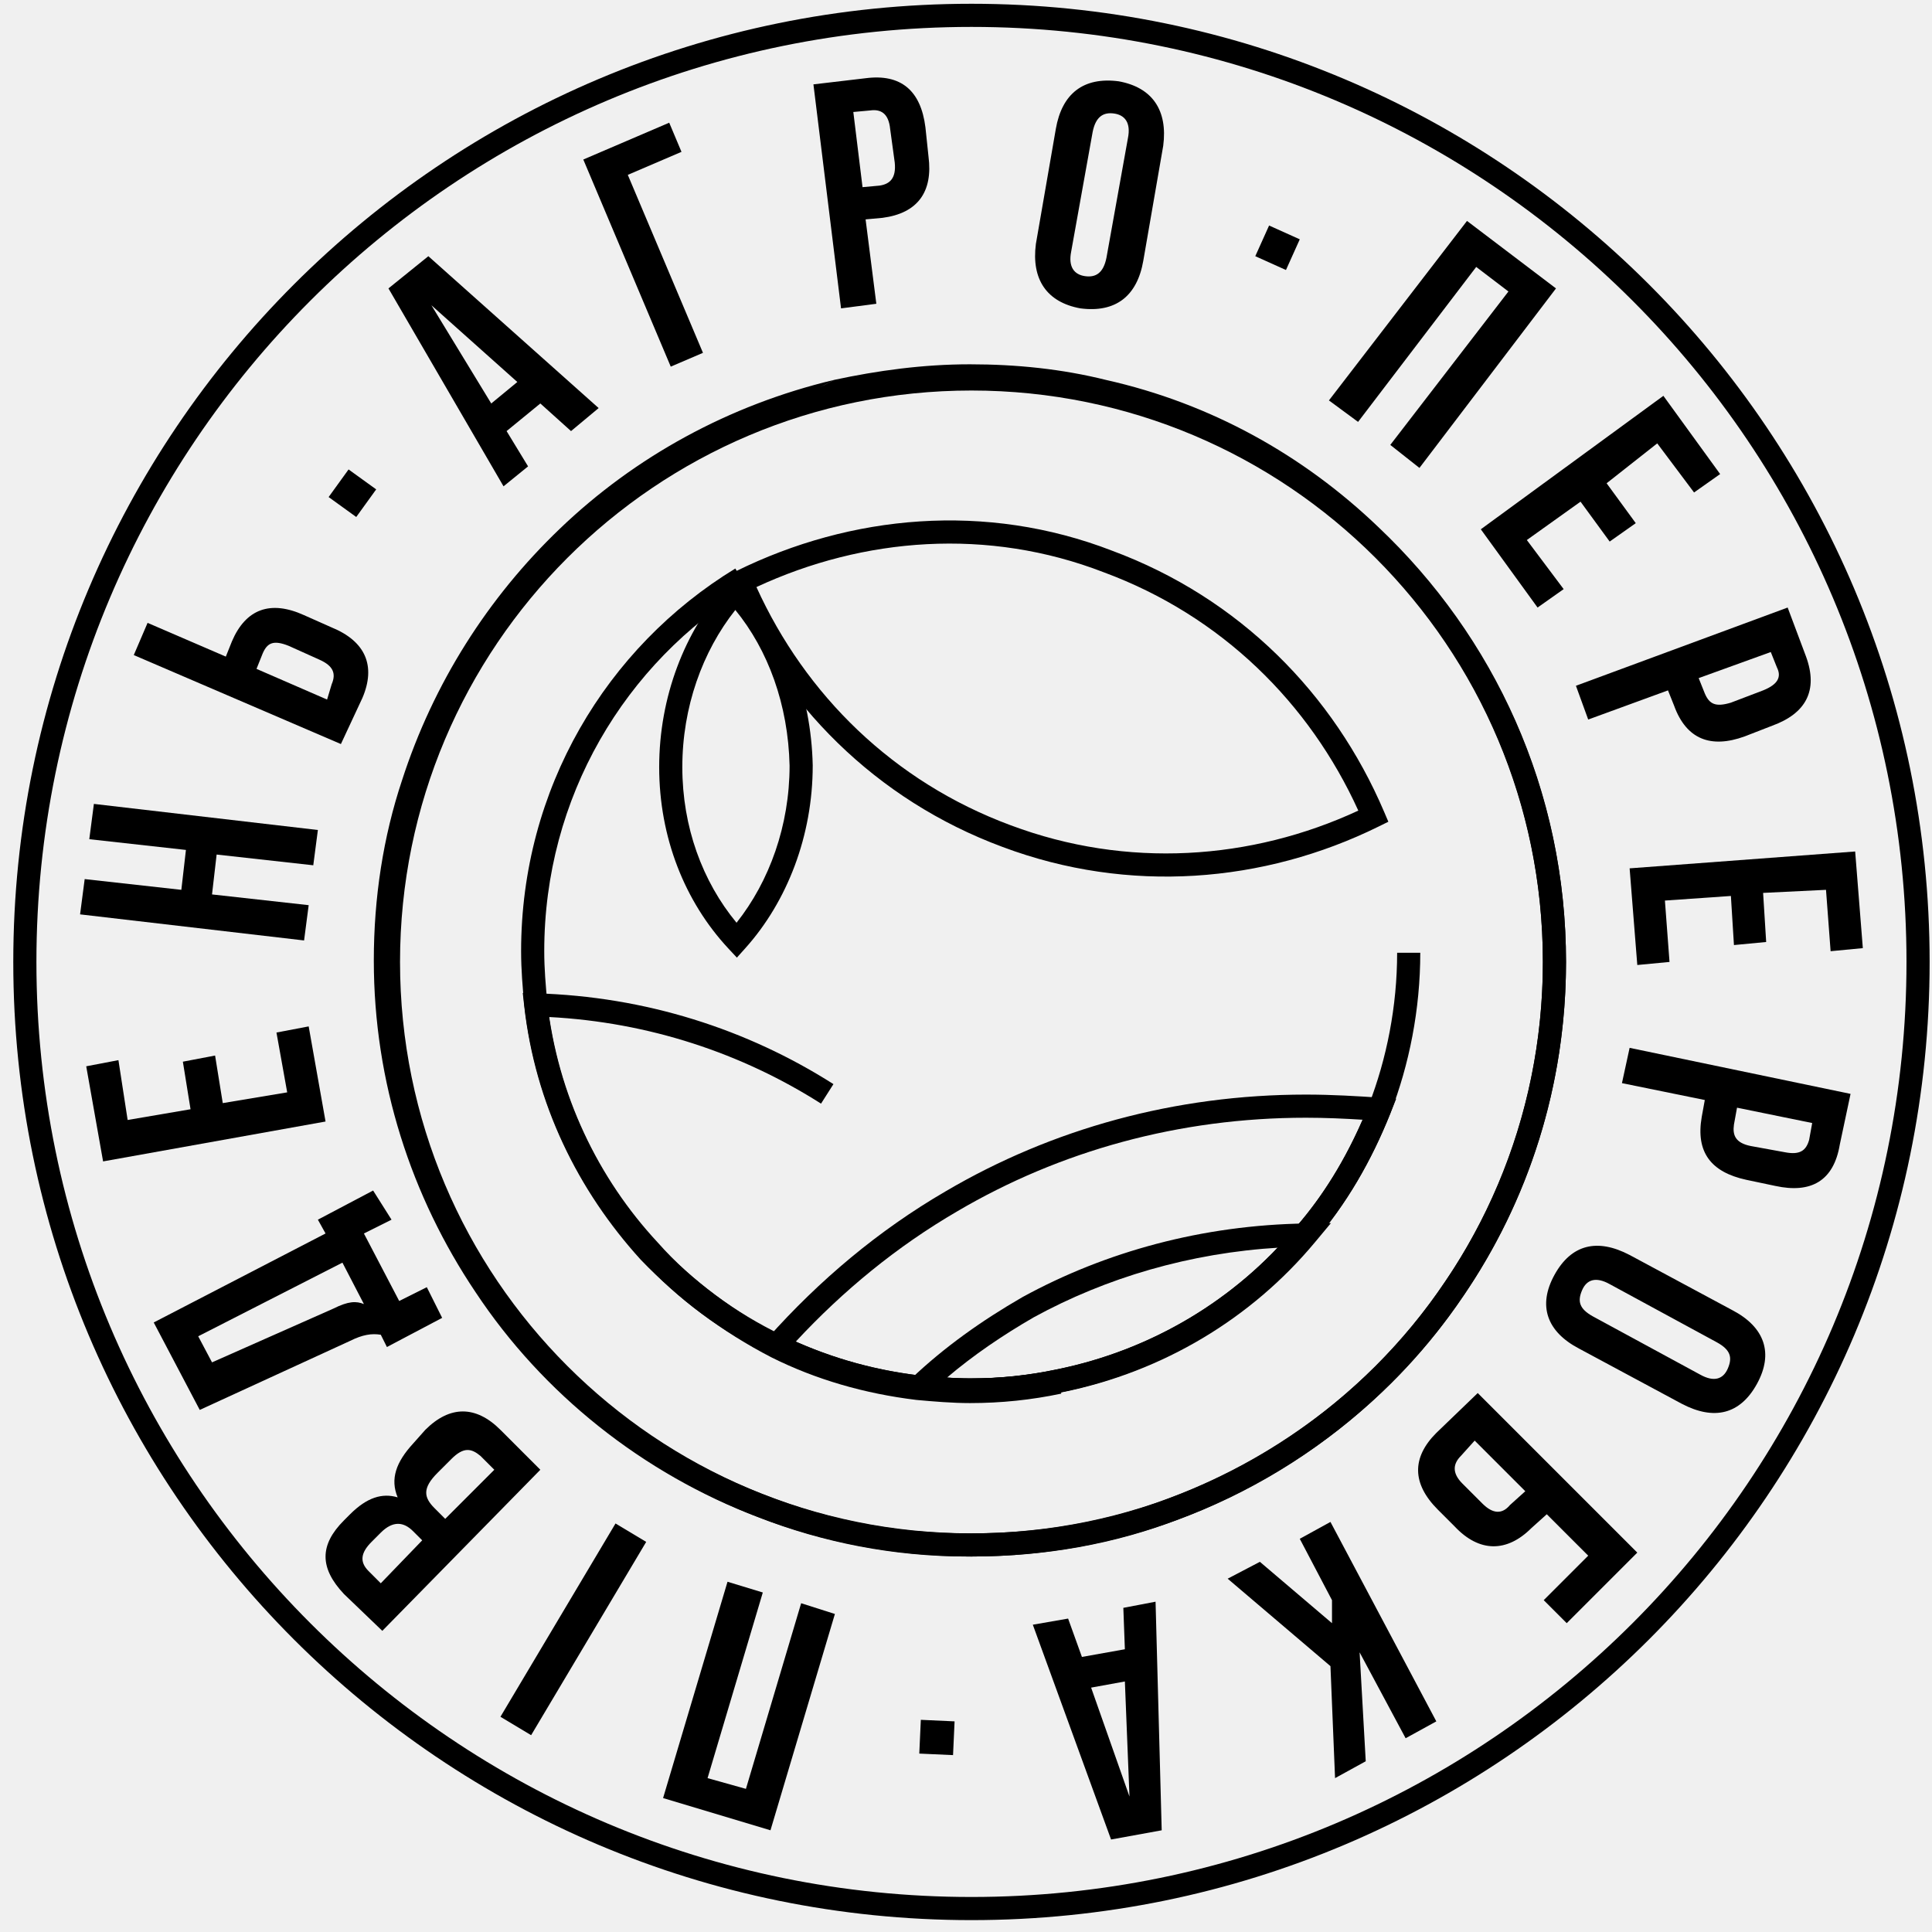
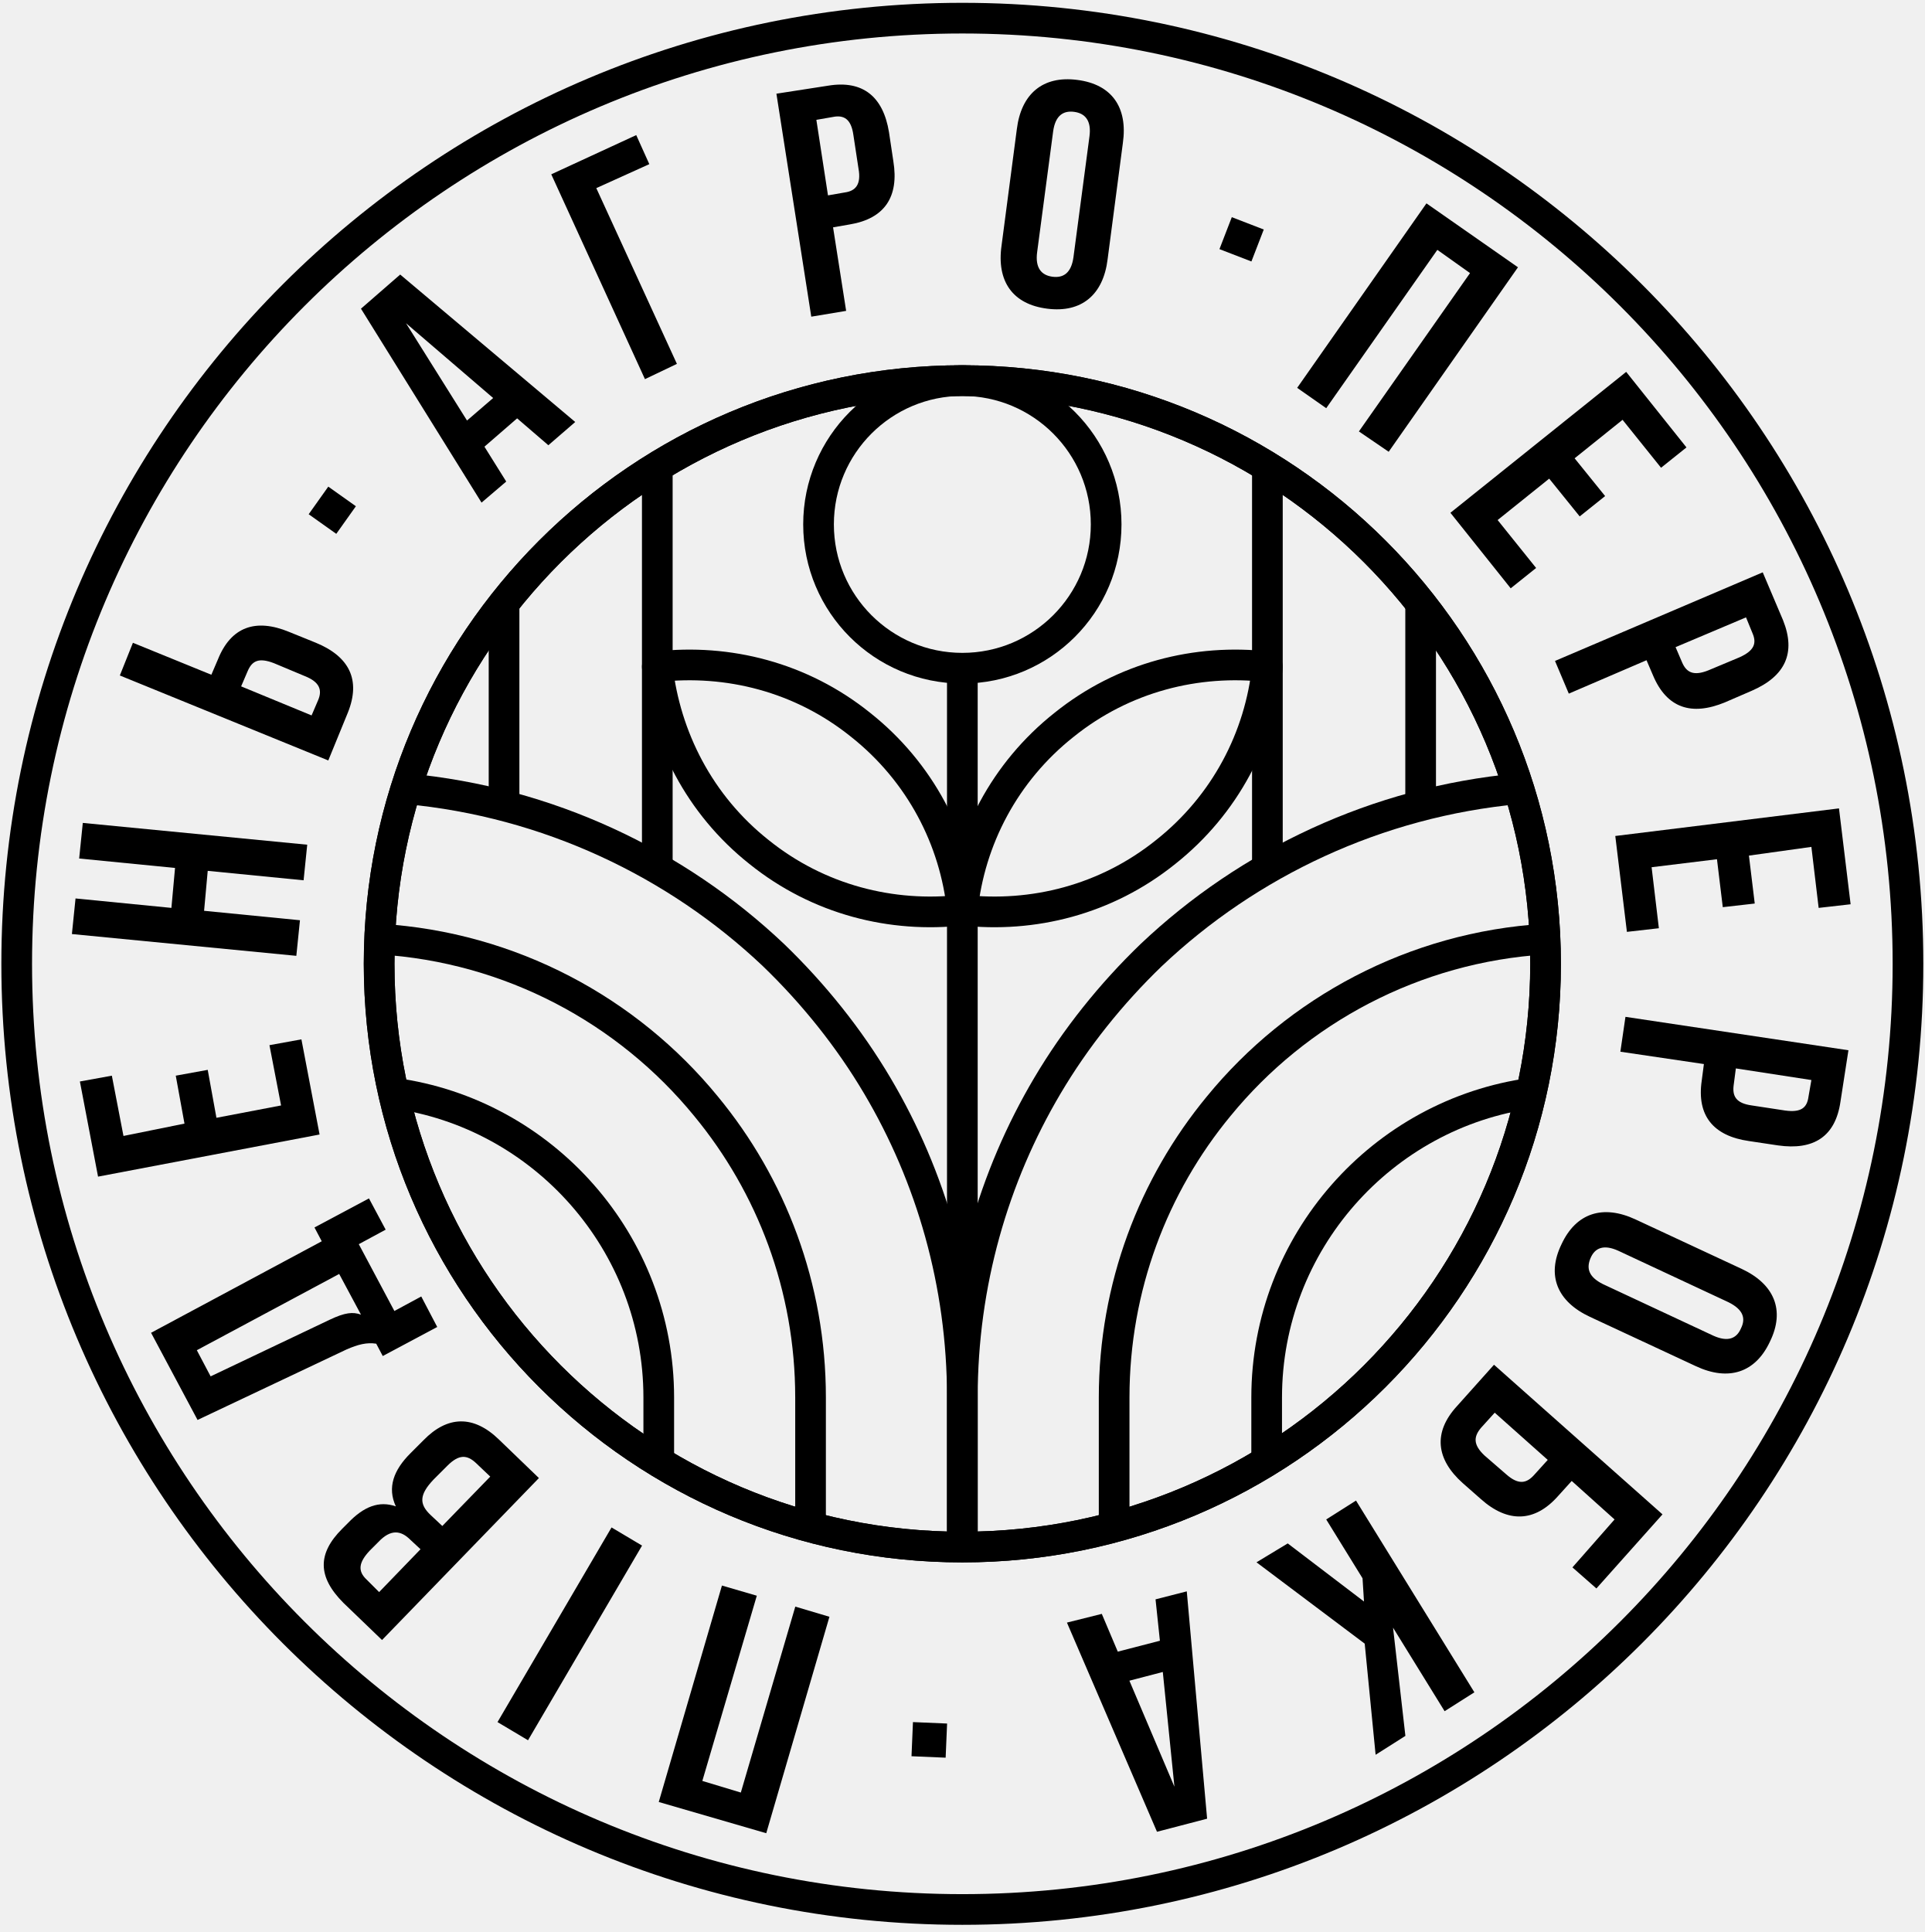
- <svg xmlns="http://www.w3.org/2000/svg" width="167" height="167" viewBox="0 0 167 167" fill="none">
-   <mask id="mask0_1359_1457" style="mask-type:luminance" maskUnits="userSpaceOnUse" x="0" y="0" width="167" height="167">
-     <path d="M166.988 0H0.822V166.167H166.988V0Z" fill="white" />
-   </mask>
-   <g mask="url(#mask0_1359_1457)">
-     <path fill-rule="evenodd" clip-rule="evenodd" d="M72.522 34.792C63.813 36.873 56.02 41.163 49.785 47.137L49.785 47.137C43.802 52.86 39.252 60.011 36.651 68.073L36.648 68.082L36.648 68.082C35.093 72.746 34.312 77.811 34.312 83.016C34.312 93.152 37.431 102.641 42.762 110.573L42.766 110.579C48.352 119.022 56.67 125.652 66.29 129.292L66.299 129.296C71.624 131.374 77.469 132.543 83.573 132.543H83.971C90.091 132.543 95.934 131.501 101.246 129.428L101.255 129.425C110.882 125.782 119.2 119.28 124.782 110.971L124.789 110.962L124.789 110.962C130.245 103.037 133.365 93.421 133.365 83.149C133.365 68.85 127.388 56.112 117.764 47.009L117.759 47.004C111.519 41.023 103.856 36.739 95.158 34.792L95.146 34.789L95.134 34.786C91.513 33.881 87.751 33.49 83.839 33.49C79.953 33.49 76.183 34.008 72.522 34.792ZM72.092 32.839C75.853 32.032 79.772 31.49 83.839 31.49C87.879 31.49 91.804 31.894 95.607 32.843C104.673 34.875 112.654 39.342 119.141 45.558C129.143 55.021 135.365 68.275 135.365 83.149C135.365 93.828 132.121 103.837 126.439 112.091C120.618 120.754 111.964 127.51 101.968 131.293C96.406 133.463 90.316 134.543 83.971 134.543H83.573C77.214 134.543 71.125 133.325 65.577 131.161C55.572 127.374 46.919 120.48 41.1 111.685C35.559 103.44 32.312 93.567 32.312 83.016C32.312 77.615 33.122 72.337 34.749 67.454C37.454 59.073 42.185 51.639 48.402 45.693M72.092 32.839L72.08 32.841L72.092 32.839ZM72.08 32.841L72.069 32.844L72.08 32.841ZM72.069 32.844C63.012 35.007 54.897 39.469 48.402 45.692L72.069 32.844Z" fill="black" />
-   </g>
-   <mask id="mask1_1359_1457" style="mask-type:luminance" maskUnits="userSpaceOnUse" x="0" y="0" width="167" height="167">
-     <path d="M166.988 0H0.822V166.167H166.988V0Z" fill="white" />
-   </mask>
-   <g mask="url(#mask1_1359_1457)">
-     <path fill-rule="evenodd" clip-rule="evenodd" d="M83.971 33.756C56.692 33.756 34.578 55.87 34.578 83.15C34.578 110.429 56.692 132.543 83.971 132.543C111.251 132.543 133.365 110.429 133.365 83.15C133.365 55.87 111.251 33.756 83.971 33.756ZM32.578 83.15C32.578 54.766 55.587 31.756 83.971 31.756C112.355 31.756 135.365 54.766 135.365 83.15C135.365 111.533 112.355 134.543 83.971 134.543C55.587 134.543 32.578 111.533 32.578 83.15Z" fill="black" />
-   </g>
-   <mask id="mask2_1359_1457" style="mask-type:luminance" maskUnits="userSpaceOnUse" x="0" y="0" width="167" height="167">
-     <path d="M166.988 0H0.822V166.167H166.988V0Z" fill="white" />
-   </mask>
-   <g mask="url(#mask2_1359_1457)">
-     <path fill-rule="evenodd" clip-rule="evenodd" d="M112.881 96.615C101.918 96.615 91.617 99.486 82.754 104.699L82.75 104.702C77.538 107.732 72.883 111.556 68.786 115.968C72.152 117.455 75.638 118.428 79.435 118.889C80.894 119.022 82.305 119.149 83.839 119.149C86.422 119.149 88.873 118.891 91.324 118.375L91.331 118.373C99.596 116.695 106.821 112.306 111.981 106.115L111.988 106.105L111.996 106.096C114.395 103.354 116.296 100.194 117.784 96.788C116.217 96.692 114.586 96.615 112.881 96.615ZM81.743 102.974C90.915 97.579 101.566 94.615 112.881 94.615C115.172 94.615 117.324 94.75 119.313 94.883L120.686 94.974L120.175 96.252C118.552 100.311 116.378 104.123 113.509 107.404C108.06 113.939 100.438 118.564 91.733 120.333C89.146 120.877 86.559 121.149 83.839 121.149C82.202 121.149 80.705 121.013 79.256 120.881L79.224 120.878L79.209 120.877C74.722 120.333 70.637 119.107 66.695 117.204L65.5 116.627L66.383 115.638C70.822 110.661 75.941 106.347 81.743 102.974Z" fill="black" />
-   </g>
-   <mask id="mask3_1359_1457" style="mask-type:luminance" maskUnits="userSpaceOnUse" x="0" y="0" width="167" height="167">
-     <path d="M166.988 0H0.822V166.167H166.988V0Z" fill="white" />
-   </mask>
-   <g mask="url(#mask3_1359_1457)">
-     <path fill-rule="evenodd" clip-rule="evenodd" d="M115.044 105.723L113.65 107.396C108.2 113.935 100.575 118.563 91.866 120.333C89.279 120.878 86.691 121.15 83.971 121.15C82.335 121.15 80.838 121.014 79.389 120.882L77.176 120.681L78.773 119.16C81.628 116.441 84.879 114.141 88.378 112.122L88.388 112.117L88.398 112.111C95.57 108.187 103.952 105.891 112.866 105.756L115.044 105.723ZM89.368 113.86C86.666 115.42 84.142 117.137 81.857 119.077C82.546 119.121 83.245 119.15 83.971 119.15C86.555 119.15 89.005 118.892 91.457 118.375L91.464 118.374C98.938 116.856 105.562 113.121 110.577 107.842C102.86 108.299 95.628 110.437 89.368 113.86Z" fill="black" />
-   </g>
-   <mask id="mask4_1359_1457" style="mask-type:luminance" maskUnits="userSpaceOnUse" x="0" y="0" width="167" height="167">
-     <path d="M166.988 0H0.822V166.167H166.988V0Z" fill="white" />
-   </mask>
-   <g mask="url(#mask4_1359_1457)">
-     <path fill-rule="evenodd" clip-rule="evenodd" d="M45.186 85.829L46.337 85.862C55.805 86.132 64.6 88.973 72.042 93.71L70.969 95.397C64.132 91.046 56.104 88.36 47.452 87.909C48.547 95.428 51.934 102.116 56.853 107.53C59.957 110.761 63.576 113.475 67.582 115.543C71.178 117.34 75.171 118.502 79.435 119.021C80.892 119.153 82.436 119.281 83.839 119.281C86.422 119.281 88.873 119.022 91.324 118.506L91.736 120.463C89.149 121.008 86.56 121.281 83.839 121.281C82.329 121.281 80.696 121.144 79.239 121.011L79.224 121.01L79.21 121.008C74.73 120.465 70.507 119.241 66.682 117.329L66.671 117.323L66.671 117.323C62.461 115.15 58.659 112.299 55.401 108.905L55.391 108.895L55.382 108.885C49.948 102.908 46.269 95.421 45.315 86.974L45.186 85.829Z" fill="black" />
-   </g>
-   <mask id="mask5_1359_1457" style="mask-type:luminance" maskUnits="userSpaceOnUse" x="0" y="0" width="167" height="167">
-     <path d="M166.988 0H0.822V166.167H166.988V0Z" fill="white" />
-   </mask>
-   <g mask="url(#mask5_1359_1457)">
-     <path fill-rule="evenodd" clip-rule="evenodd" d="M64.6 50.85C54.014 57.305 47.044 68.922 47.044 82.222C47.044 83.757 47.171 85.17 47.304 86.629C48.209 94.628 51.693 101.852 56.854 107.401L56.863 107.41L56.871 107.419C59.824 110.757 63.559 113.465 67.564 115.403C71.308 117.211 75.176 118.372 79.435 118.89C80.893 119.022 82.305 119.15 83.839 119.15C86.422 119.15 88.873 118.892 91.324 118.375L91.331 118.374C99.596 116.695 106.821 112.306 111.981 106.115L111.988 106.106L111.996 106.097C114.692 103.016 116.759 99.407 118.316 95.515C119.863 91.516 120.767 86.999 120.767 82.354H122.767C122.767 87.256 121.814 92.02 120.179 96.242L120.175 96.253C118.552 100.311 116.378 104.124 113.509 107.405C108.061 113.939 100.438 118.564 91.733 120.333C89.147 120.878 86.559 121.15 83.839 121.15C82.202 121.15 80.705 121.014 79.256 120.882L79.224 120.879L79.21 120.877C74.722 120.333 70.637 119.108 66.695 117.204C62.482 115.166 58.528 112.307 55.382 108.754C49.94 102.901 46.268 95.28 45.315 86.843L45.314 86.832L45.311 86.804C45.179 85.355 45.044 83.859 45.044 82.222C45.044 68.203 52.395 55.949 63.559 49.143L64.6 50.85Z" fill="black" />
-   </g>
-   <mask id="mask6_1359_1457" style="mask-type:luminance" maskUnits="userSpaceOnUse" x="0" y="0" width="167" height="167">
-     <path d="M166.988 0H0.822V166.167H166.988V0Z" fill="white" />
-   </mask>
-   <g mask="url(#mask6_1359_1457)">
-     <path fill-rule="evenodd" clip-rule="evenodd" d="M65.385 50.745C69.613 60.051 77.216 67.578 87.369 71.338L87.373 71.339C97.394 75.097 108.152 74.365 117.411 70.068C113.182 60.762 105.579 53.235 95.427 49.475L95.42 49.473L95.413 49.47C85.404 45.592 74.65 46.437 65.385 50.745ZM96.128 47.602C85.233 43.383 73.54 44.481 63.637 49.365L62.788 49.783L63.159 50.654C67.504 60.837 75.659 69.133 86.672 73.213C97.555 77.293 109.246 76.337 119.159 71.448L120.008 71.03L119.636 70.159C115.292 59.978 107.139 51.683 96.128 47.602Z" fill="black" />
-   </g>
-   <mask id="mask7_1359_1457" style="mask-type:luminance" maskUnits="userSpaceOnUse" x="0" y="0" width="167" height="167">
-     <path d="M166.988 0H0.822V166.167H166.988V0Z" fill="white" />
-   </mask>
-   <g mask="url(#mask7_1359_1457)">
-     <path fill-rule="evenodd" clip-rule="evenodd" d="M63.536 49.706L64.281 50.509C67.912 54.419 70.113 59.966 70.251 66.153L70.251 66.164V66.175C70.251 72.246 68.045 77.924 64.426 81.961L63.695 82.776L62.949 81.975C59.19 77.937 56.979 72.386 56.979 66.308C56.979 60.237 59.185 54.559 62.804 50.522L63.536 49.706ZM63.561 52.725C60.716 56.312 58.979 61.138 58.979 66.308C58.979 71.478 60.716 76.191 63.666 79.761C66.511 76.176 68.249 71.353 68.251 66.186C68.131 60.893 66.388 56.182 63.561 52.725Z" fill="black" />
-   </g>
-   <mask id="mask8_1359_1457" style="mask-type:luminance" maskUnits="userSpaceOnUse" x="0" y="0" width="167" height="167">
-     <path d="M166.988 0H0.822V166.167H166.988V0Z" fill="white" />
-   </mask>
-   <g mask="url(#mask8_1359_1457)">
-     <path fill-rule="evenodd" clip-rule="evenodd" d="M83.971 2.326C39.334 2.326 3.148 38.512 3.148 83.15C3.148 127.787 39.334 163.973 83.971 163.973C128.609 163.973 164.795 127.787 164.795 83.15C164.795 38.512 128.609 2.326 83.971 2.326ZM1.148 83.15C1.148 37.407 38.229 0.326 83.971 0.326C129.713 0.326 166.795 37.407 166.795 83.15C166.795 128.892 129.713 165.973 83.971 165.973C38.229 165.973 1.148 128.892 1.148 83.15Z" fill="black" />
-   </g>
-   <mask id="mask9_1359_1457" style="mask-type:luminance" maskUnits="userSpaceOnUse" x="0" y="0" width="167" height="167">
-     <path d="M166.988 0H0.822V166.167H166.988V0Z" fill="white" />
-   </mask>
-   <g mask="url(#mask9_1359_1457)">
-     <path d="M79.462 151.578L79.595 148.66L82.513 148.793L82.38 151.71L79.462 151.578Z" fill="black" />
-   </g>
-   <path d="M69.251 138.581L72.168 139.51L66.599 158.208L57.316 155.423L62.886 136.725L65.936 137.653L61.161 153.699L64.477 154.628L69.251 138.581Z" fill="black" />
-   <path d="M45.911 149.987L43.258 148.396L53.205 131.687L55.857 133.278L45.911 149.987Z" fill="black" />
-   <path d="M29.732 131.421L30.262 130.89C31.721 129.431 33.047 129.033 34.373 129.431C33.71 127.84 34.241 126.381 35.699 124.79L36.76 123.596C38.882 121.474 41.137 121.474 43.258 123.596L46.706 127.044L33.047 140.969L29.732 137.786C27.61 135.532 27.61 133.542 29.732 131.421ZM32.914 136.858L36.495 133.145L35.699 132.349C34.904 131.553 33.975 131.421 32.914 132.481L32.119 133.277C31.191 134.205 31.058 135.001 31.854 135.797L32.914 136.858ZM38.484 131.288L42.728 127.044L41.535 125.851C40.739 125.188 40.076 125.055 39.015 126.116L37.821 127.309C36.495 128.636 36.628 129.431 37.556 130.36L38.484 131.288Z" fill="black" />
-   <path d="M33.843 105.428L31.456 106.621L34.506 112.456L36.893 111.263L38.219 113.915L33.445 116.435L32.915 115.374C32.119 115.241 31.323 115.374 30.262 115.904L17.266 121.872L13.288 114.313L28.14 106.621L27.477 105.428L32.252 102.908L33.843 105.428ZM28.803 113.12C30.13 112.456 30.793 112.456 31.456 112.722L29.599 109.141L17.133 115.507L18.327 117.761L28.803 113.12Z" fill="black" />
-   <mask id="mask10_1359_1457" style="mask-type:luminance" maskUnits="userSpaceOnUse" x="0" y="0" width="167" height="167">
-     <path d="M166.988 0H0.822V166.167H166.988V0Z" fill="white" />
-   </mask>
-   <g mask="url(#mask10_1359_1457)">
-     <path d="M16.47 95.882L15.807 91.771L18.592 91.24L19.255 95.352L24.825 94.423L23.897 89.251L26.682 88.721L28.14 96.943L8.911 100.391L7.453 92.169L10.237 91.638L11.033 96.81L16.47 95.882Z" fill="black" />
-   </g>
-   <mask id="mask11_1359_1457" style="mask-type:luminance" maskUnits="userSpaceOnUse" x="0" y="0" width="167" height="167">
-     <path d="M166.988 0H0.822V166.167H166.988V0Z" fill="white" />
-   </mask>
-   <g mask="url(#mask11_1359_1457)">
-     <path d="M26.682 78.242L26.284 81.292L6.922 79.037L7.32 75.987L15.675 76.916L16.072 73.468L7.718 72.539L8.116 69.489L27.477 71.744L27.079 74.794L18.725 73.866L18.327 77.314L26.682 78.242Z" fill="black" />
-   </g>
-   <path d="M29.467 64.315L11.564 56.623L12.757 53.839L19.52 56.756L20.051 55.43C21.244 52.645 23.366 51.849 26.284 53.175L28.671 54.236C31.588 55.43 32.517 57.552 31.323 60.337L29.467 64.315ZM28.671 59.143C29.069 58.215 28.803 57.552 27.61 57.021L24.958 55.828C23.632 55.297 23.101 55.563 22.703 56.491L22.173 57.817L28.273 60.469L28.671 59.143Z" fill="black" />
-   <path d="M30.13 40.578L32.517 42.302L30.793 44.689L28.406 42.965L30.13 40.578Z" fill="black" />
-   <path d="M51.746 35.273L49.359 37.263L46.706 34.876L43.789 37.263L45.646 40.313L43.524 42.037L33.578 24.929L37.026 22.145L51.746 35.273ZM42.463 34.876L44.717 33.019L37.291 26.388L42.463 34.876Z" fill="black" />
-   <path d="M57.979 31.692L50.42 13.789L57.846 10.606L58.907 13.126L54.266 15.115L60.764 30.499L57.979 31.692Z" fill="black" />
-   <path d="M79.993 11.006L80.258 13.526C80.656 16.576 79.33 18.433 76.28 18.83L74.821 18.963L75.749 26.257L72.699 26.655L70.312 7.293L74.821 6.762C77.871 6.364 79.595 7.823 79.993 11.006ZM73.76 9.68L74.556 16.178L76.014 16.045C76.943 15.913 77.473 15.382 77.341 14.056L76.943 11.139C76.81 9.812 76.147 9.415 75.219 9.547L73.76 9.68Z" fill="black" />
-   <path d="M91.265 11.139C91.796 8.089 93.652 6.63 96.702 7.028C99.62 7.559 100.946 9.548 100.548 12.598L98.824 22.544C98.294 25.594 96.437 27.053 93.387 26.655C90.469 26.125 89.143 24.136 89.541 21.085L91.265 11.139ZM92.591 21.748C92.326 23.075 92.857 23.738 93.785 23.87C94.713 24.003 95.376 23.605 95.641 22.279L97.498 11.935C97.763 10.609 97.233 9.946 96.305 9.813C95.376 9.68 94.713 10.078 94.448 11.404L92.591 21.748Z" fill="black" />
-   <path d="M112.351 20.687L111.157 23.339L108.505 22.145L109.699 19.493L112.351 20.687Z" fill="black" />
-   <path d="M117.39 36.468L114.871 34.612L126.806 19.096L134.498 24.931L122.695 40.447L120.175 38.458L130.387 25.196L127.602 23.074L117.39 36.468Z" fill="black" />
-   <path d="M138.874 41.773L141.394 45.221L139.139 46.812L136.619 43.364L131.978 46.68L135.161 50.923L132.906 52.515L128 45.751L143.781 34.214L148.687 40.977L146.433 42.569L143.25 38.325L138.874 41.773Z" fill="black" />
-   <path d="M153.196 62.726L150.809 63.654C147.892 64.715 145.77 63.919 144.709 61.002L144.179 59.676L137.283 62.196L136.222 59.278L154.523 52.515L156.114 56.758C157.175 59.676 156.114 61.665 153.196 62.726ZM153.064 56.361L146.831 58.615L147.361 59.941C147.759 60.869 148.29 61.135 149.616 60.737L152.401 59.676C153.727 59.145 153.992 58.482 153.594 57.687L153.064 56.361Z" fill="black" />
-   <path d="M152.401 77.181L152.666 81.425L149.881 81.69L149.616 77.446L143.913 77.844L144.311 83.149L141.526 83.414L140.863 75.059L160.358 73.601L161.021 81.955L158.236 82.221L157.838 76.916L152.401 77.181Z" fill="black" />
-   <path d="M153.462 102.511L150.942 101.98C147.892 101.317 146.566 99.593 147.096 96.543L147.361 95.084L140.2 93.625L140.863 90.575L159.96 94.554L159.031 98.93C158.501 102.113 156.512 103.174 153.462 102.511ZM156.644 97.073L150.146 95.747L149.881 97.206C149.748 98.134 150.014 98.797 151.34 99.062L154.257 99.593C155.583 99.858 156.114 99.46 156.379 98.532L156.644 97.073Z" fill="black" />
-   <path d="M149.748 113.253C152.533 114.711 153.329 116.966 151.87 119.618C150.412 122.27 148.157 122.801 145.372 121.342L136.487 116.568C133.702 115.109 132.906 112.855 134.365 110.203C135.824 107.55 138.078 107.02 140.863 108.479L149.748 113.253ZM139.139 110.998C137.946 110.335 137.15 110.6 136.752 111.529C136.354 112.457 136.487 113.12 137.68 113.783L146.964 118.822C148.157 119.486 148.953 119.22 149.351 118.292C149.748 117.364 149.616 116.701 148.422 116.038L139.139 110.998Z" fill="black" />
-   <path d="M127.734 120.413L141.526 134.205L135.426 140.305L133.437 138.316L137.283 134.47L133.702 130.89L132.376 132.083C130.254 134.205 127.867 134.205 125.745 131.951L124.286 130.492C122.032 128.237 122.032 125.983 124.154 123.861L127.734 120.413ZM126.276 125.85C125.612 126.513 125.48 127.309 126.408 128.237L128.132 129.961C129.06 130.89 129.856 130.89 130.519 130.094L131.845 128.9L127.469 124.524L126.276 125.85Z" fill="black" />
-   <path d="M115.136 140.306V138.317L112.351 133.012L115.003 131.554L124.154 148.794L121.501 150.252L117.523 142.826L118.053 152.242L115.401 153.7L115.003 144.02L106.118 136.46L108.903 135.002L115.136 140.306Z" fill="black" />
-   <mask id="mask12_1359_1457" style="mask-type:luminance" maskUnits="userSpaceOnUse" x="0" y="0" width="167" height="167">
-     <path d="M166.988 0H0.822V166.167H166.988V0Z" fill="white" />
-   </mask>
-   <g mask="url(#mask12_1359_1457)">
-     <path d="M89.276 140.438L92.326 139.908L93.52 143.223L97.233 142.56L97.1 138.98L99.885 138.449L100.416 158.209L96.039 159.005L89.276 140.438ZM97.233 145.345L94.315 145.876L97.631 155.291L97.233 145.345Z" fill="black" />
-   </g>
+ <svg xmlns="http://www.w3.org/2000/svg" width="265" height="266" viewBox="0 0 265 266" fill="none">
+   <path d="M174.4 201.3V192.4C174.4 171.1 190.3 153.3 210.9 150.5" stroke="black" stroke-width="4.223" stroke-miterlimit="10" />
+   <path d="M212.7 129.3C194.7 130.4 178.6 139.1 167.8 152.3C158.8 163.2 153.4 177.2 153.4 192.4V210.3" stroke="black" stroke-width="4.223" stroke-miterlimit="10" />
+   <path d="M132.5 213.1V194.5V192.4C132.5 176.7 136.8 162 144.2 149.5C148.1 142.9 153 136.8 158.5 131.5C171.9 118.8 189.6 110.4 209 108.6" stroke="black" stroke-width="4.223" stroke-miterlimit="10" />
+   <path d="M132.5 189V91.9" stroke="black" stroke-width="4.223" stroke-miterlimit="10" />
+   <path d="M174.5 119.6V64.3" stroke="black" stroke-width="4.223" stroke-miterlimit="10" />
+   <path d="M195.6 110.9V83.2" stroke="black" stroke-width="4.223" stroke-miterlimit="10" />
+   <path d="M132.5 213C176.848 213 212.8 177.049 212.8 132.7C212.8 88.352 176.848 52.4 132.5 52.4C88.151 52.4 52.2 88.352 52.2 132.7C52.2 177.049 88.151 213 132.5 213Z" stroke="black" stroke-width="4.223" stroke-miterlimit="10" />
+   <path d="M160.5 117.3C152.3 123.9 142.2 126.4 132.5 125.3C133.5 115.6 138.3 106.3 146.5 99.8C154.7 93.2 164.8 90.7 174.5 91.8C173.5 101.5 168.7 110.8 160.5 117.3Z" stroke="black" stroke-width="4.223" stroke-miterlimit="10" stroke-linecap="round" stroke-linejoin="round" />
+   <path d="M132.5 92C143.435 92 152.3 83.135 152.3 72.2C152.3 61.265 143.435 52.4 132.5 52.4C121.565 52.4 112.7 61.265 112.7 72.2C112.7 83.135 121.565 92 132.5 92Z" stroke="black" stroke-width="4.223" stroke-miterlimit="10" stroke-linecap="round" stroke-linejoin="round" />
+   <path d="M90.7 201.3V192.4C90.7 171.1 74.8 153.3 54.2 150.5" stroke="black" stroke-width="4.223" stroke-miterlimit="10" />
+   <path d="M52.3 129.3C70.3 130.4 86.4 139.1 97.2 152.3C106.2 163.2 111.6 177.2 111.6 192.4V210.3" stroke="black" stroke-width="4.223" stroke-miterlimit="10" />
+   <path d="M132.5 213.1V194.5V192.4C132.5 176.7 128.2 162 120.8 149.5C116.9 142.9 112 136.8 106.5 131.5C93.1 118.8 75.4 110.4 56 108.6" stroke="black" stroke-width="4.223" stroke-miterlimit="10" />
+   <path d="M90.5 119.6V64.3" stroke="black" stroke-width="4.223" stroke-miterlimit="10" />
+   <path d="M69.4 110.9V83.2" stroke="black" stroke-width="4.223" stroke-miterlimit="10" />
+   <path d="M104.5 117.3C112.7 123.9 122.8 126.4 132.5 125.3C131.5 115.6 126.7 106.3 118.5 99.8C110.3 93.2 100.2 90.7 90.5 91.8C91.6 101.5 96.3 110.8 104.5 117.3Z" stroke="black" stroke-width="4.223" stroke-miterlimit="10" stroke-linecap="round" stroke-linejoin="round" />
+   <path d="M132.5 213C176.848 213 212.8 177.049 212.8 132.7C212.8 88.352 176.848 52.4 132.5 52.4C88.151 52.4 52.2 88.352 52.2 132.7C52.2 177.049 88.151 213 132.5 213Z" stroke="black" stroke-width="4.223" stroke-miterlimit="10" />
+   <path d="M132.5 262.9C204.407 262.9 262.7 204.607 262.7 132.7C262.7 60.792 204.407 2.5 132.5 2.5C60.593 2.5 2.3 60.792 2.3 132.7C2.3 204.607 60.593 262.9 132.5 262.9Z" stroke="black" stroke-width="4.223" stroke-miterlimit="10" />
+   <path d="M125.5 241.8L125.7 237.1L130.4 237.3L130.2 242L125.5 241.8Z" fill="black" />
+   <path d="M109.5 221.2L114.2 222.6L105.5 252.4L90.7 248.1L99.4 218.3L104.2 219.7L96.7 245.2L102 246.8L109.5 221.2Z" fill="black" />
+   <path d="M72.7 239.6L68.5 237.1L84.2 210.3L88.4 212.8L72.7 239.6Z" fill="black" />
+   <path d="M47.1 210.5L47.9 209.7C50.1 207.4 52.2 206.6 54.5 207.4C53.3 204.8 54.2 202.4 56.5 200.1L58.3 198.3C61.6 194.9 65.2 194.8 68.7 198.2L74.2 203.5L52.6 225.8L47.3 220.7C43.7 217.1 43.7 213.9 47.1 210.5ZM52.2 219.2L57.9 213.3L56.5 212C55.2 210.7 53.8 210.5 52.1 212.3L50.9 213.5C49.4 215.1 49.2 216.3 50.5 217.5L52.2 219.2ZM60.9 210.1L67.5 203.3L65.5 201.4C64.3 200.3 63.2 200.2 61.6 201.8L59.7 203.7C57.7 205.8 57.7 207.1 59.3 208.6L60.9 210.1Z" fill="black" />
+   <path d="M53.1 169.3L49.4 171.3L54.3 180.5L58 178.5L60.2 182.7L52.7 186.7L51.8 185C50.5 184.8 49.3 185.1 47.7 185.8L27.2 195.5L20.8 183.5L44.3 170.9L43.3 169L50.8 165L53.1 169.3ZM45.4 181.7C47.5 180.7 48.6 180.6 49.7 181L46.7 175.4L27.1 185.9L29 189.5L45.4 181.7Z" fill="black" />
+   <path d="M25.4 154.7L24.2 148.1L28.6 147.3L29.8 153.9L38.7 152.2L37.1 143.9L41.5 143.1L44 156.2L13.5 162L11 148.9L15.4 148.1L17 156.4L25.4 154.7Z" fill="black" />
+   <path d="M41.3 126.7L40.8 131.6L9.9 128.6L10.4 123.7L23.6 125L24.1 119.5L10.9 118.2L11.4 113.3L42.3 116.3L41.8 121.2L28.6 119.9L28.1 125.4L41.3 126.7Z" fill="black" />
+   <path d="M45.2 104.7L16.5 93L18.3 88.5L29.1 92.9L30 90.8C31.8 86.3 35.2 85.1 39.8 87L43.5 88.5C48.1 90.4 49.7 93.6 47.9 98.1L45.2 104.7ZM43.8 96.4C44.4 95 44 93.9 42 93.1L37.7 91.3C35.6 90.5 34.7 91 34.1 92.4L33.2 94.5L42.9 98.5L43.8 96.4Z" fill="black" />
+   <path d="M45.2 67L49 69.7L46.3 73.5L42.5 70.8L45.2 67Z" fill="black" />
+   <path d="M79.2 58.1L75.5 61.3L71.2 57.6L66.7 61.5L69.7 66.3L66.3 69.2L49.7 42.5L55.1 37.8L79.2 58.1ZM64.3 57.9L67.9 54.8L55.9 44.5L64.3 57.9Z" fill="black" />
+   <path d="M88.8 52.2L75.9 24L87.6 18.6L89.4 22.6L82.1 25.9L93.2 50.1L88.8 52.2Z" fill="black" />
+   <path d="M122.4 18.2L123 22.2C123.8 27.1 121.8 30.1 117 30.9L114.7 31.3L116.5 42.8L111.7 43.6L106.9 12.9L114 11.8C118.8 11 121.6 13.3 122.4 18.2ZM112.4 16.5L114 26.9L116.3 26.5C117.8 26.3 118.6 25.4 118.2 23.2L117.5 18.6C117.2 16.4 116.2 15.8 114.7 16.1L112.4 16.5Z" fill="black" />
+   <path d="M140 17.8C140.6 12.9 143.6 10.4 148.3 11C153.1 11.6 155.3 14.8 154.6 19.7L152.5 35.7C151.9 40.6 148.9 43.1 144.2 42.5C139.4 41.9 137.2 38.7 137.9 33.8L140 17.8ZM142.8 34.7C142.5 36.9 143.4 37.9 144.9 38.1C146.4 38.3 147.5 37.6 147.8 35.4L150 18.8C150.3 16.6 149.4 15.6 147.9 15.4C146.4 15.2 145.3 15.9 145 18.1L142.8 34.7Z" fill="black" />
+   <path d="M174 31.6L172.3 36L167.9 34.3L169.6 29.9L174 31.6Z" fill="black" />
+   <path d="M182.6 56.2L178.6 53.4L196.4 28L209 36.8L191.2 62.2L187.1 59.4L202.4 37.6L197.9 34.4L182.6 56.2Z" fill="black" />
+   <path d="M216.8 63.1L221 68.3L217.5 71.1L213.3 65.9L206.2 71.6L211.5 78.2L208 81L199.7 70.6L223.9 51.2L232.2 61.6L228.7 64.4L223.4 57.8L216.8 63.1Z" fill="black" />
+   <path d="M241.2 95.1L237.5 96.7C232.9 98.6 229.5 97.5 227.6 93L226.7 90.9L216 95.5L214.1 91L242.7 78.8L245.5 85.4C247.3 89.9 245.8 93.1 241.2 95.1ZM240.4 85L230.7 89.1L231.6 91.2C232.2 92.6 233.2 93.1 235.2 92.3L239.5 90.5C241.5 89.6 241.9 88.6 241.3 87.2L240.4 85Z" fill="black" />
+   <path d="M240.8 117.8L241.6 124.4L237.2 124.9L236.4 118.3L227.4 119.4L228.4 127.8L224 128.3L222.4 115.1L253.2 111.3L254.8 124.5L250.4 125L249.4 116.6L240.8 117.8Z" fill="black" />
+   <path d="M244.8 157.7L240.8 157.1C235.9 156.4 233.6 153.6 234.3 148.8L234.6 146.5L223.1 144.8L223.8 140L254.5 144.6L253.4 151.7C252.7 156.5 249.7 158.4 244.8 157.7ZM249.4 148.7L239 147.1L238.7 149.4C238.5 150.9 239 151.9 241.2 152.2L245.8 152.9C248 153.2 248.8 152.5 249 151L249.4 148.7Z" fill="black" />
+   <path d="M239.8 174.7C244.3 176.8 245.8 180.4 243.7 184.7C241.7 189 238 190.2 233.5 188.1L218.9 181.3C214.4 179.2 212.9 175.6 215 171.3C217 167 220.7 165.8 225.2 167.9L239.8 174.7ZM222.8 172.2C220.8 171.3 219.6 171.8 219 173.2C218.4 174.6 218.7 175.8 220.7 176.8L235.9 183.9C237.9 184.8 239.1 184.3 239.7 182.9C240.4 181.5 240 180.3 238 179.3L222.8 172.2Z" fill="black" />
+   <path d="M205.7 187.9L228.9 208.5L219.8 218.7L216.5 215.8L222.3 209.2L216.4 203.9L214.5 206C211.3 209.6 207.6 209.7 203.9 206.4L201.4 204.2C197.7 200.9 197.3 197.2 200.6 193.6L205.7 187.9ZM203.9 196.6C202.9 197.8 202.8 198.9 204.4 200.4L207.4 203C209.1 204.5 210.2 204.2 211.2 203.1L213.1 201L205.8 194.5L203.9 196.6Z" fill="black" />
+   <path d="M187.8 220.5L187.6 217.3L182.6 209.2L186.7 206.6L203 233L198.9 235.6L191.8 224.1L193.5 239L189.4 241.6L187.9 226.3L173 215.1L177.3 212.5L187.8 220.5Z" fill="black" />
+   <path d="M146.9 223.4L151.7 222.2L153.9 227.4L159.7 225.9L159.1 220.2L163.4 219.1L166.2 250.4L159.3 252.2L146.9 223.4ZM160.1 230.2L155.5 231.4L161.7 246L160.1 230.2Z" fill="black" />
</svg>
